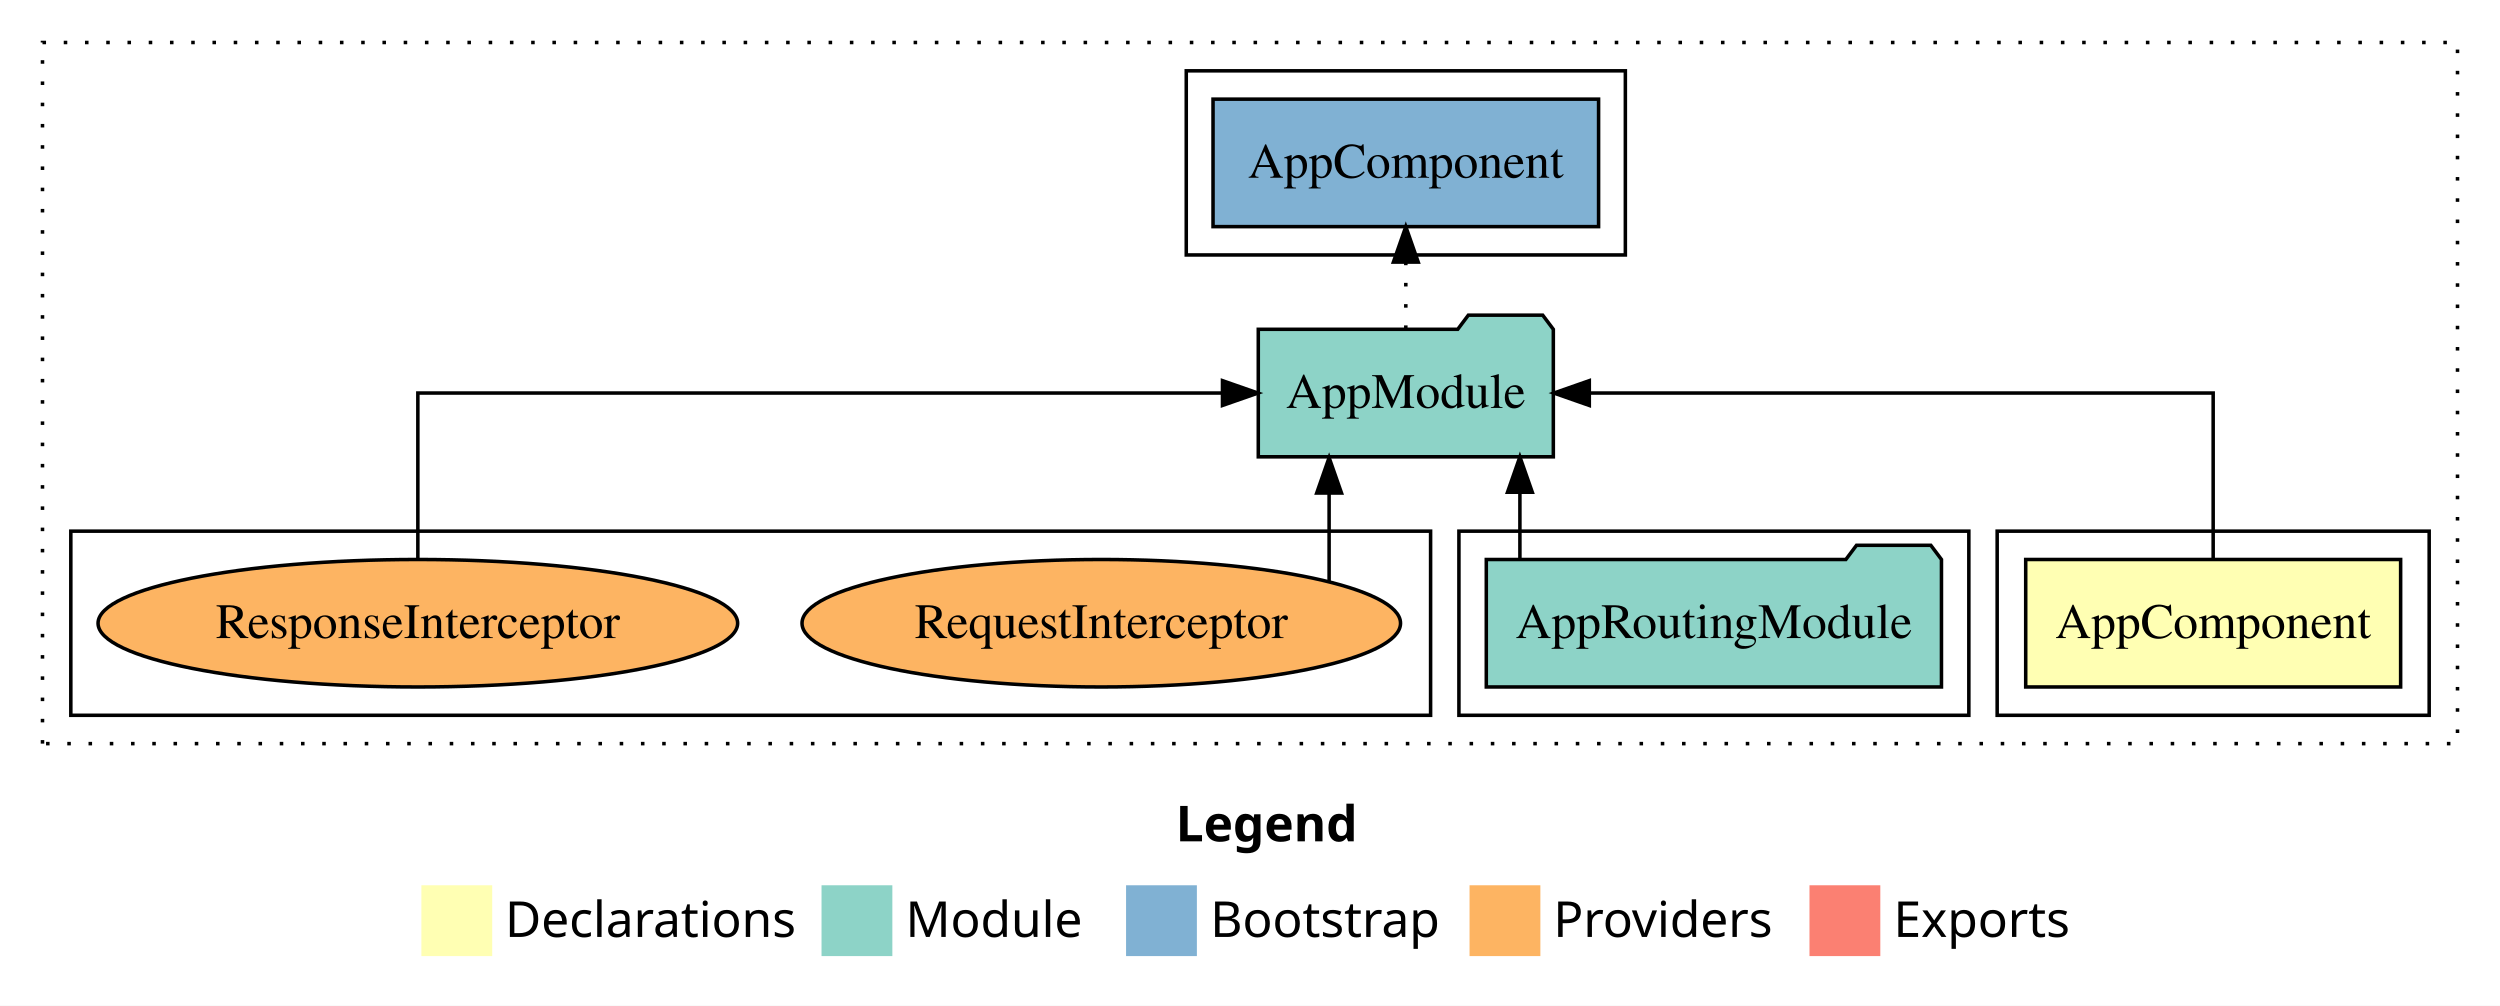
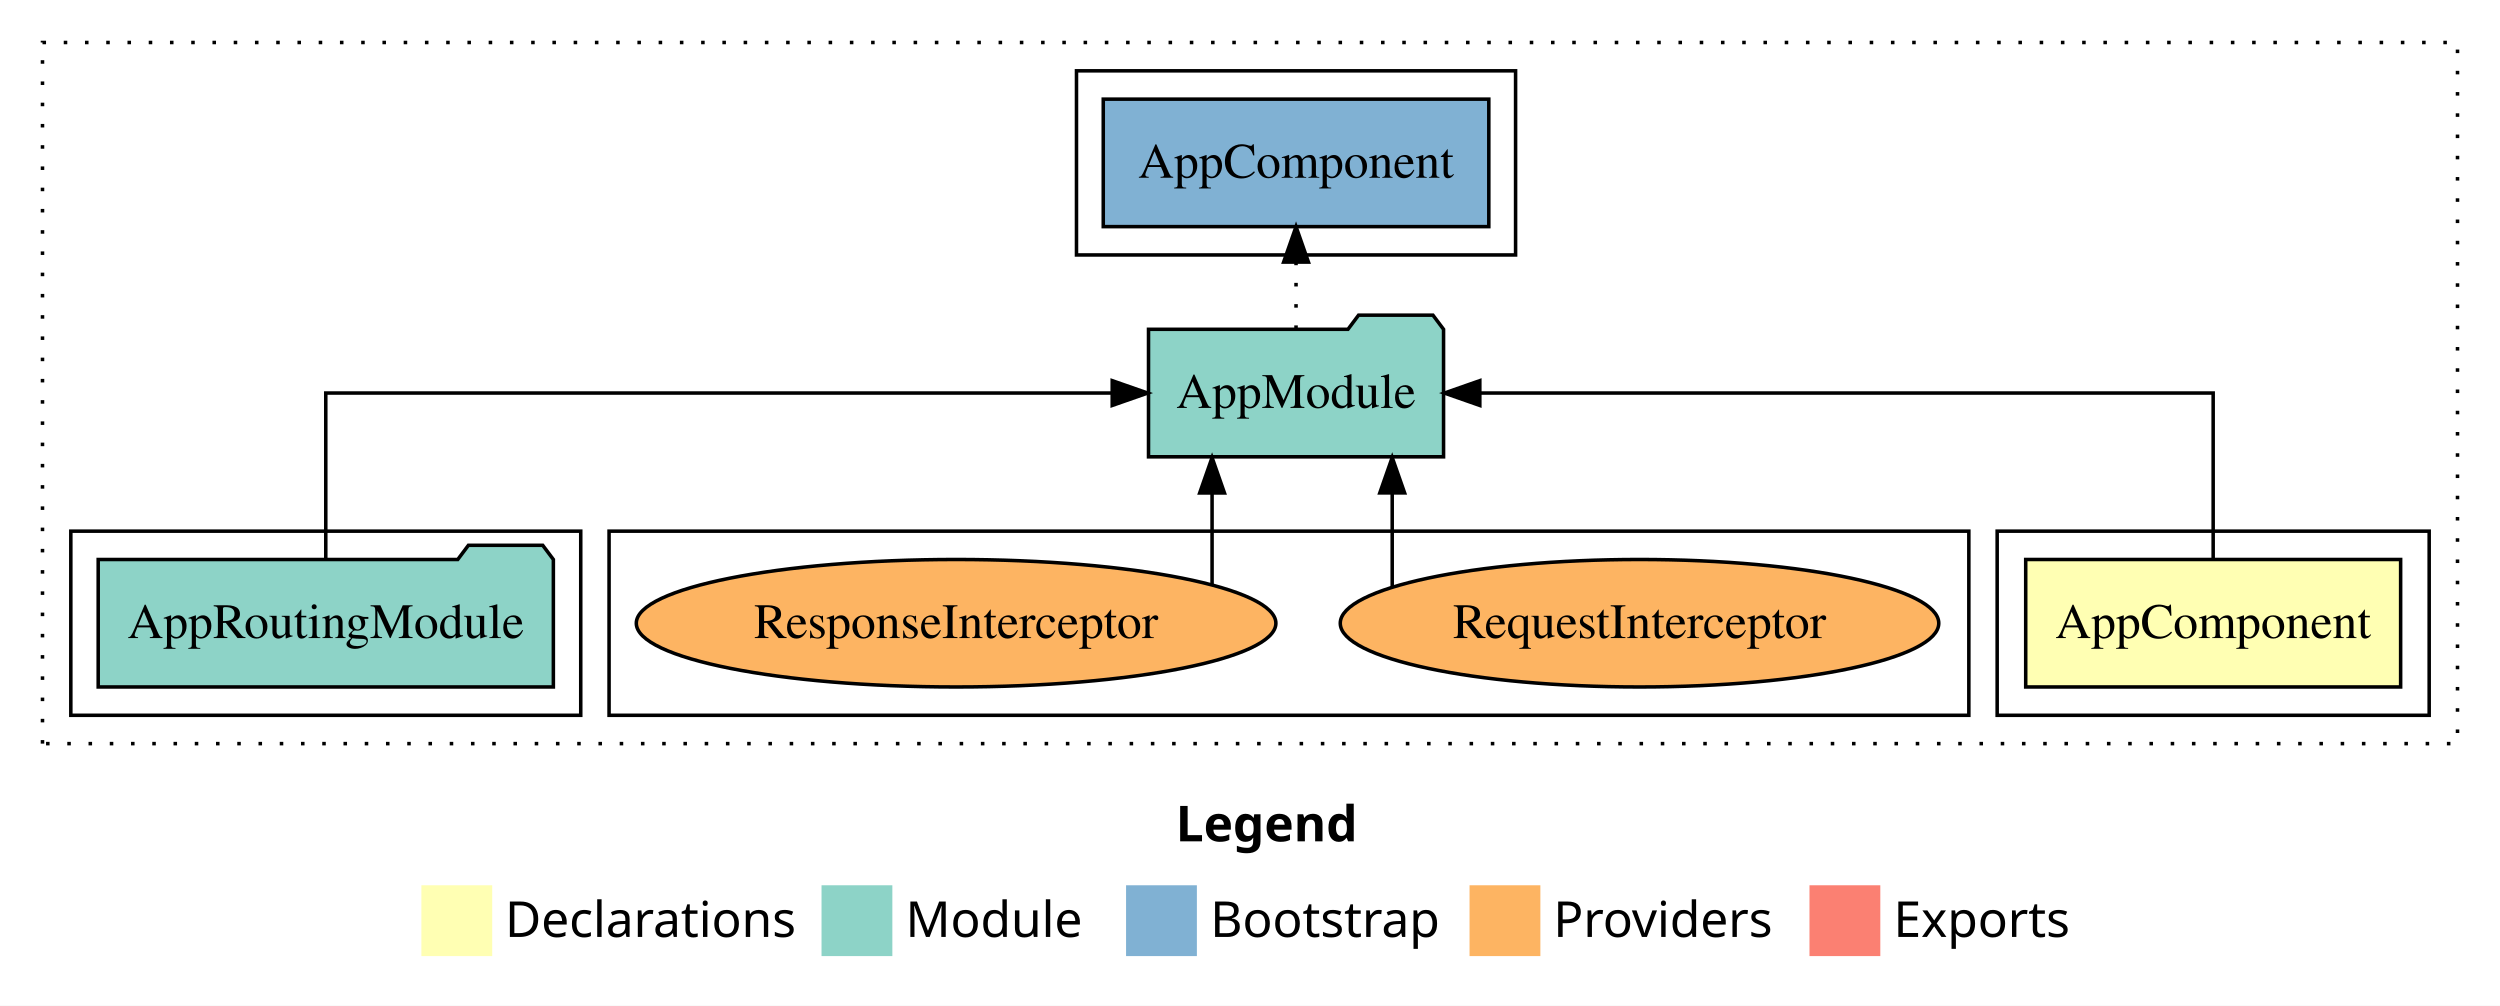
<svg xmlns="http://www.w3.org/2000/svg" width="706pt" height="284pt" viewBox="0.00 0.00 706.00 284.00">
  <g id="graph0" class="graph" transform="scale(1 1) rotate(0) translate(4 280)">
    <polygon fill="white" stroke="transparent" points="-4,4 -4,-280 702,-280 702,4 -4,4" />
    <text text-anchor="start" x="328.01" y="-42.4" font-family="sans-serif" font-weight="bold" font-size="14.00">Legend</text>
    <polygon fill="#ffffb3" stroke="transparent" points="115,-10 115,-30 135,-30 135,-10 115,-10" />
    <text text-anchor="start" x="138.63" y="-15.4" font-family="sans-serif" font-size="14.00">  Declarations</text>
    <polygon fill="#8dd3c7" stroke="transparent" points="228,-10 228,-30 248,-30 248,-10 228,-10" />
    <text text-anchor="start" x="251.73" y="-15.4" font-family="sans-serif" font-size="14.00">  Module</text>
    <polygon fill="#80b1d3" stroke="transparent" points="314,-10 314,-30 334,-30 334,-10 314,-10" />
    <text text-anchor="start" x="337.78" y="-15.4" font-family="sans-serif" font-size="14.00">  Bootstrap</text>
    <polygon fill="#fdb462" stroke="transparent" points="411,-10 411,-30 431,-30 431,-10 411,-10" />
    <text text-anchor="start" x="434.67" y="-15.4" font-family="sans-serif" font-size="14.00">  Providers</text>
    <polygon fill="#fb8072" stroke="transparent" points="507,-10 507,-30 527,-30 527,-10 507,-10" />
    <text text-anchor="start" x="530.73" y="-15.4" font-family="sans-serif" font-size="14.00">  Exports</text>
    <g id="clust1" class="cluster">
      <polygon fill="none" stroke="black" stroke-dasharray="1,5" points="8,-70 8,-268 690,-268 690,-70 8,-70" />
    </g>
-     <g id="clust6" class="cluster">
-       <polygon fill="none" stroke="black" points="331,-208 331,-260 455,-260 455,-208 331,-208" />
-     </g>
    <g id="clust2" class="cluster">
      <polygon fill="none" stroke="black" points="560,-78 560,-130 682,-130 682,-78 560,-78" />
    </g>
+     <g id="clust7" class="cluster">
+       <polygon fill="none" stroke="black" points="168,-78 168,-130 552,-130 552,-78 168,-78" />
+     </g>
+     <g id="clust6" class="cluster">
+       <polygon fill="none" stroke="black" points="300,-208 300,-260 424,-260 424,-208 300,-208" />
+     </g>
    <g id="clust4" class="cluster">
-       <polygon fill="none" stroke="black" points="408,-78 408,-130 552,-130 552,-78 408,-78" />
-     </g>
-     <g id="clust7" class="cluster">
-       <polygon fill="none" stroke="black" points="16,-78 16,-130 400,-130 400,-78 16,-78" />
+       <polygon fill="none" stroke="black" points="16,-78 16,-130 160,-130 160,-78 16,-78" />
    </g>
    <g id="node1" class="node">
      <polygon fill="#ffffb3" stroke="black" points="673.94,-122 568.06,-122 568.06,-86 673.94,-86 673.94,-122" />
      <text text-anchor="middle" x="621" y="-99.8" font-family="Times,serif" font-size="14.00">AppComponent</text>
    </g>
    <g id="node2" class="node">
-       <polygon fill="#8dd3c7" stroke="black" points="434.66,-187 431.66,-191 410.66,-191 407.66,-187 351.34,-187 351.34,-151 434.66,-151 434.66,-187" />
-       <text text-anchor="middle" x="393" y="-164.8" font-family="Times,serif" font-size="14.00">AppModule</text>
+       <polygon fill="#8dd3c7" stroke="black" points="403.66,-187 400.66,-191 379.66,-191 376.66,-187 320.34,-187 320.34,-151 403.66,-151 403.66,-187" />
+       <text text-anchor="middle" x="362" y="-164.8" font-family="Times,serif" font-size="14.00">AppModule</text>
    </g>
    <g id="edge1" class="edge">
-       <path fill="none" stroke="black" d="M621,-122.11C621,-141.34 621,-169 621,-169 621,-169 444.82,-169 444.82,-169" />
-       <polygon fill="black" stroke="black" points="444.82,-165.5 434.82,-169 444.82,-172.5 444.82,-165.5" />
+       <path fill="none" stroke="black" d="M621,-122.11C621,-141.34 621,-169 621,-169 621,-169 413.9,-169 413.9,-169" />
+       <polygon fill="black" stroke="black" points="413.9,-165.5 403.9,-169 413.9,-172.5 413.9,-165.5" />
    </g>
    <g id="node4" class="node">
-       <polygon fill="#80b1d3" stroke="black" points="447.44,-252 338.56,-252 338.56,-216 447.44,-216 447.44,-252" />
-       <text text-anchor="middle" x="393" y="-229.8" font-family="Times,serif" font-size="14.00">AppComponent </text>
+       <polygon fill="#80b1d3" stroke="black" points="416.44,-252 307.56,-252 307.56,-216 416.44,-216 416.44,-252" />
+       <text text-anchor="middle" x="362" y="-229.8" font-family="Times,serif" font-size="14.00">AppComponent </text>
    </g>
    <g id="edge3" class="edge">
-       <path fill="none" stroke="black" stroke-dasharray="1,5" d="M393,-187.11C393,-187.11 393,-205.99 393,-205.99" />
-       <polygon fill="black" stroke="black" points="389.5,-205.99 393,-215.99 396.5,-205.99 389.5,-205.99" />
+       <path fill="none" stroke="black" stroke-dasharray="1,5" d="M362,-187.11C362,-187.11 362,-205.99 362,-205.99" />
+       <polygon fill="black" stroke="black" points="358.5,-205.99 362,-215.99 365.5,-205.99 358.5,-205.99" />
    </g>
    <g id="node3" class="node">
-       <polygon fill="#8dd3c7" stroke="black" points="544.27,-122 541.27,-126 520.27,-126 517.27,-122 415.73,-122 415.73,-86 544.27,-86 544.27,-122" />
-       <text text-anchor="middle" x="480" y="-99.8" font-family="Times,serif" font-size="14.00">AppRoutingModule</text>
+       <polygon fill="#8dd3c7" stroke="black" points="152.27,-122 149.27,-126 128.27,-126 125.27,-122 23.73,-122 23.73,-86 152.27,-86 152.27,-122" />
+       <text text-anchor="middle" x="88" y="-99.8" font-family="Times,serif" font-size="14.00">AppRoutingModule</text>
    </g>
    <g id="edge2" class="edge">
-       <path fill="none" stroke="black" d="M425.22,-122.11C425.22,-122.11 425.22,-140.99 425.22,-140.99" />
-       <polygon fill="black" stroke="black" points="421.72,-140.99 425.22,-150.99 428.72,-140.99 421.72,-140.99" />
+       <path fill="none" stroke="black" d="M88,-122.11C88,-141.34 88,-169 88,-169 88,-169 310.09,-169 310.09,-169" />
+       <polygon fill="black" stroke="black" points="310.09,-172.5 320.09,-169 310.09,-165.5 310.09,-172.5" />
    </g>
    <g id="node5" class="node">
-       <ellipse fill="#fdb462" stroke="black" cx="307" cy="-104" rx="84.51" ry="18" />
-       <text text-anchor="middle" x="307" y="-99.8" font-family="Times,serif" font-size="14.00">RequestInterceptor</text>
+       <ellipse fill="#fdb462" stroke="black" cx="459" cy="-104" rx="84.51" ry="18" />
+       <text text-anchor="middle" x="459" y="-99.8" font-family="Times,serif" font-size="14.00">RequestInterceptor</text>
    </g>
    <g id="edge4" class="edge">
-       <path fill="none" stroke="black" d="M371.34,-115.92C371.34,-115.92 371.34,-140.77 371.34,-140.77" />
-       <polygon fill="black" stroke="black" points="367.84,-140.77 371.34,-150.77 374.84,-140.77 367.84,-140.77" />
+       <path fill="none" stroke="black" d="M389.16,-114.16C389.16,-114.16 389.16,-140.81 389.16,-140.81" />
+       <polygon fill="black" stroke="black" points="385.66,-140.81 389.16,-150.81 392.66,-140.81 385.66,-140.81" />
    </g>
    <g id="node6" class="node">
-       <ellipse fill="#fdb462" stroke="black" cx="114" cy="-104" rx="90.31" ry="18" />
-       <text text-anchor="middle" x="114" y="-99.8" font-family="Times,serif" font-size="14.00">ResponseInterceptor</text>
+       <ellipse fill="#fdb462" stroke="black" cx="266" cy="-104" rx="90.31" ry="18" />
+       <text text-anchor="middle" x="266" y="-99.8" font-family="Times,serif" font-size="14.00">ResponseInterceptor</text>
    </g>
    <g id="edge5" class="edge">
-       <path fill="none" stroke="black" d="M114,-122.11C114,-141.34 114,-169 114,-169 114,-169 341.23,-169 341.23,-169" />
-       <polygon fill="black" stroke="black" points="341.23,-172.5 351.23,-169 341.23,-165.5 341.23,-172.5" />
+       <path fill="none" stroke="black" d="M338.29,-115.03C338.29,-115.03 338.29,-140.78 338.29,-140.78" />
+       <polygon fill="black" stroke="black" points="334.79,-140.78 338.29,-150.78 341.79,-140.78 334.79,-140.78" />
    </g>
  </g>
</svg>
